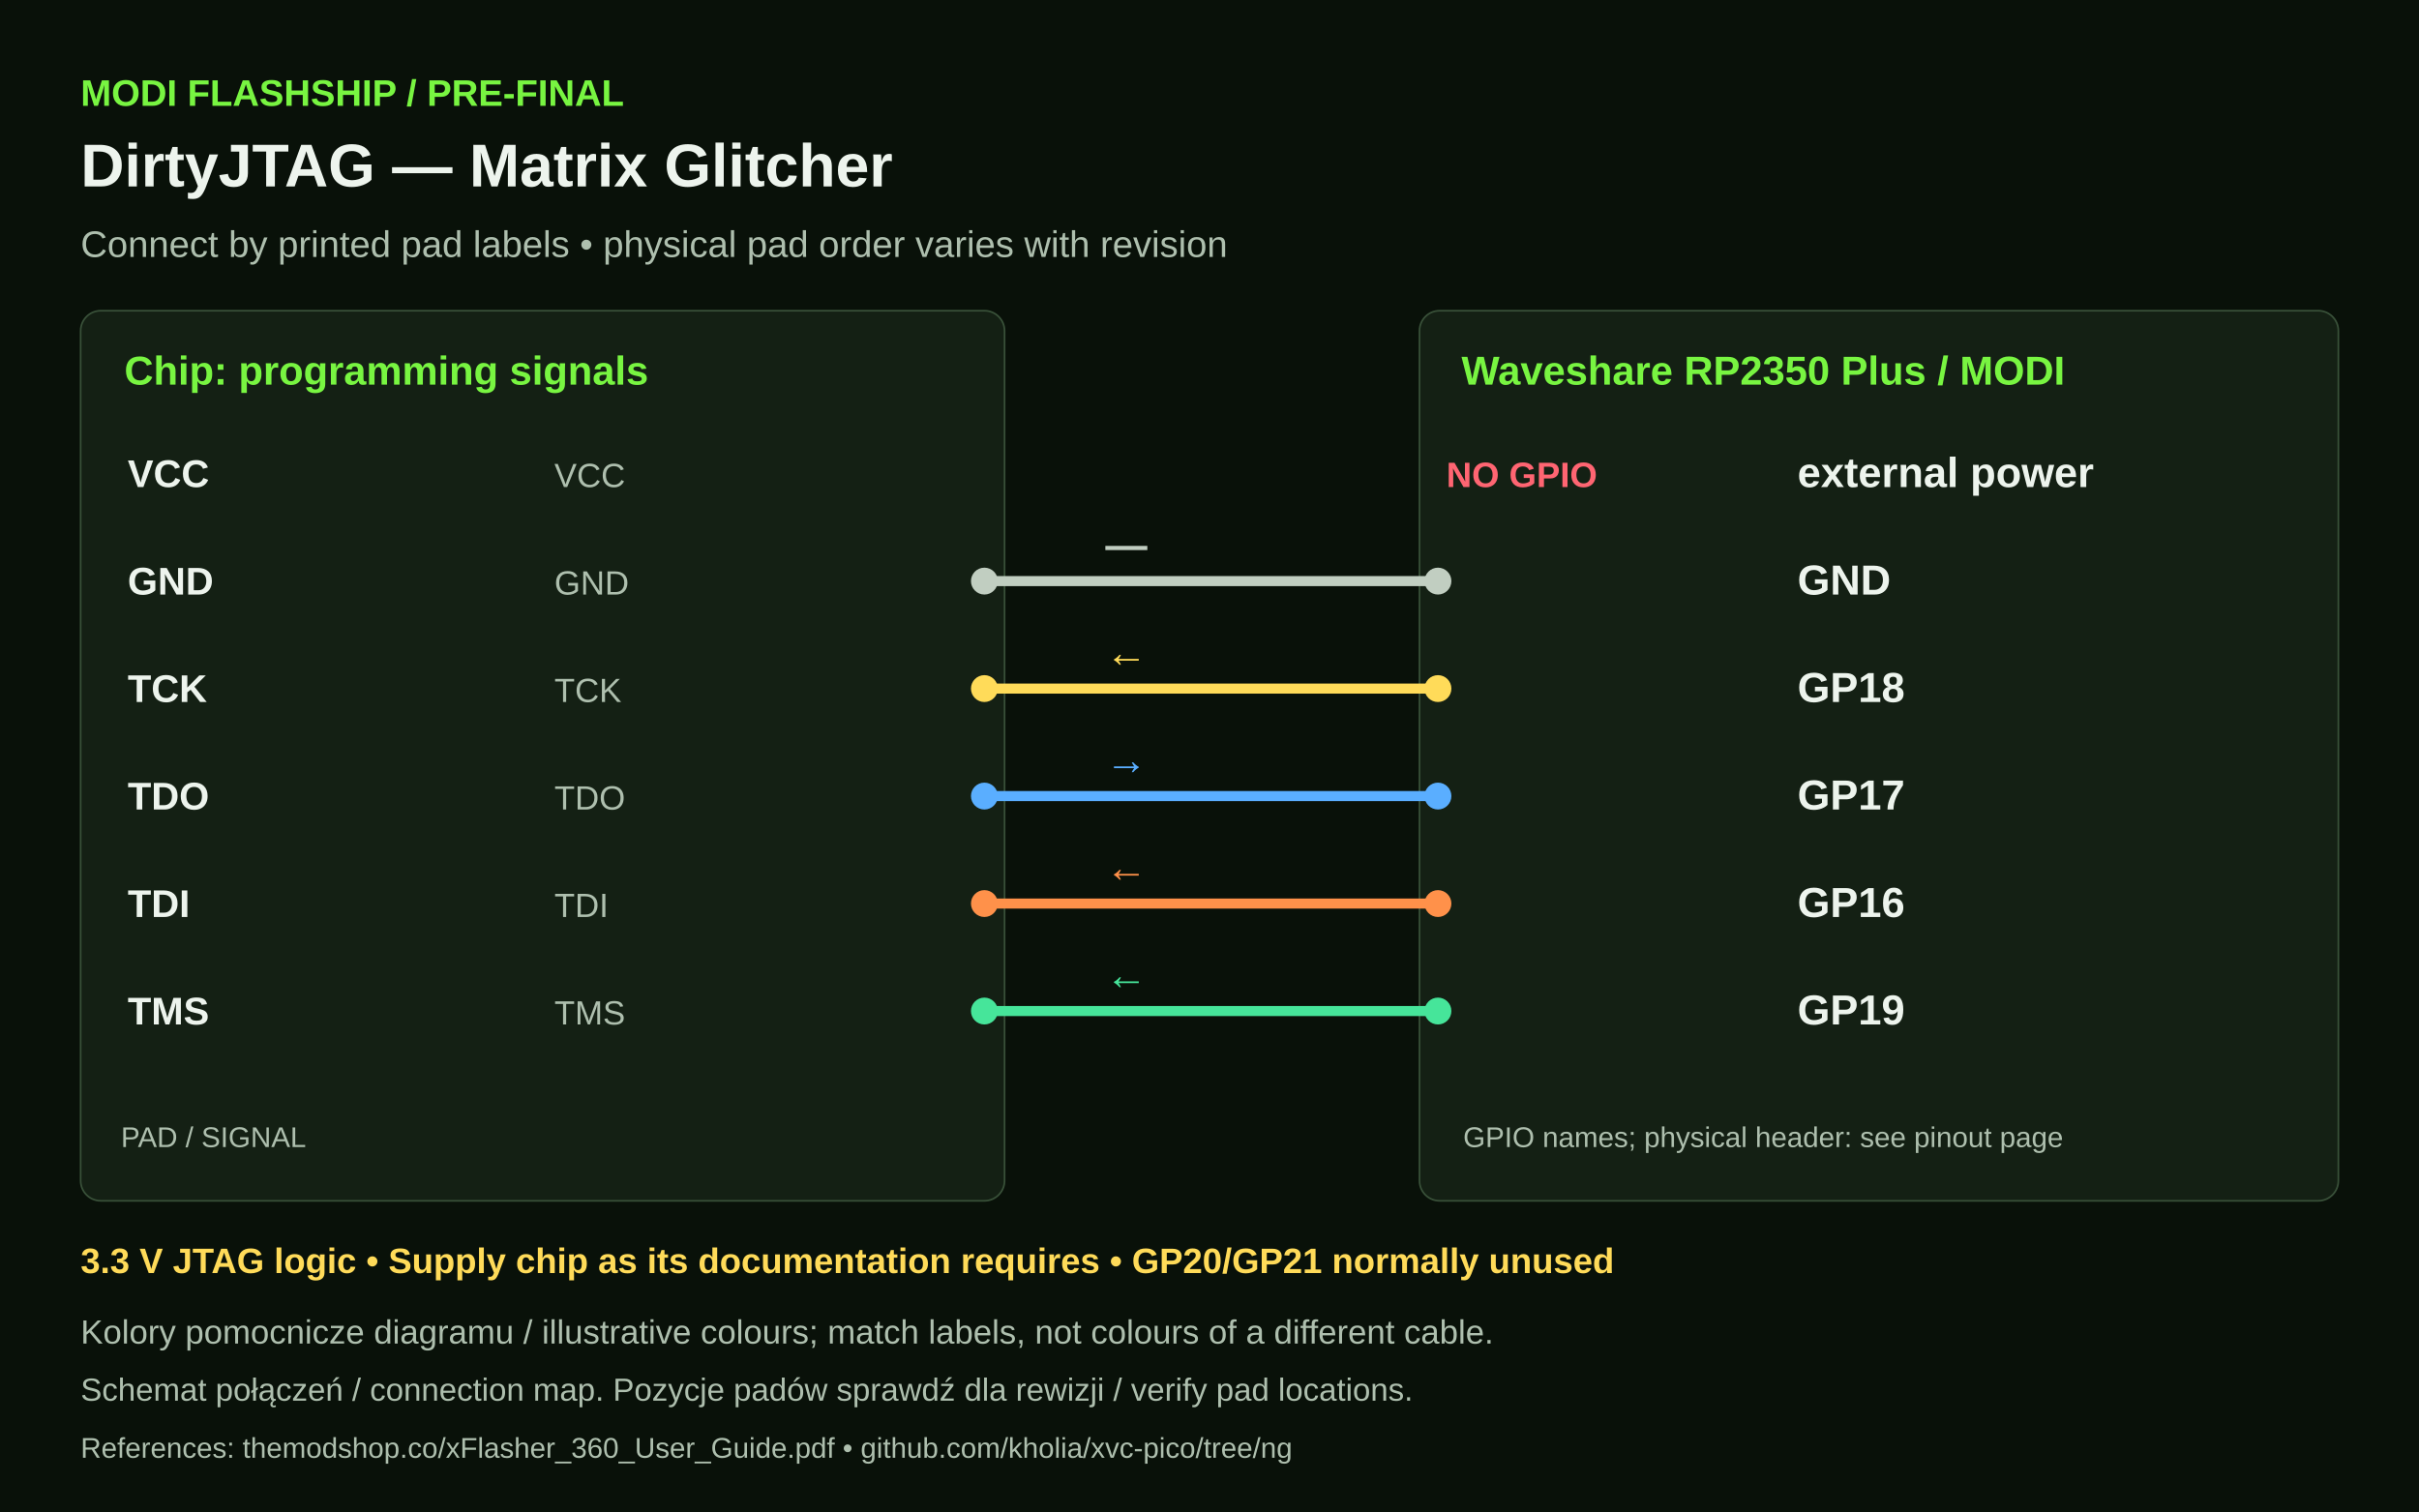
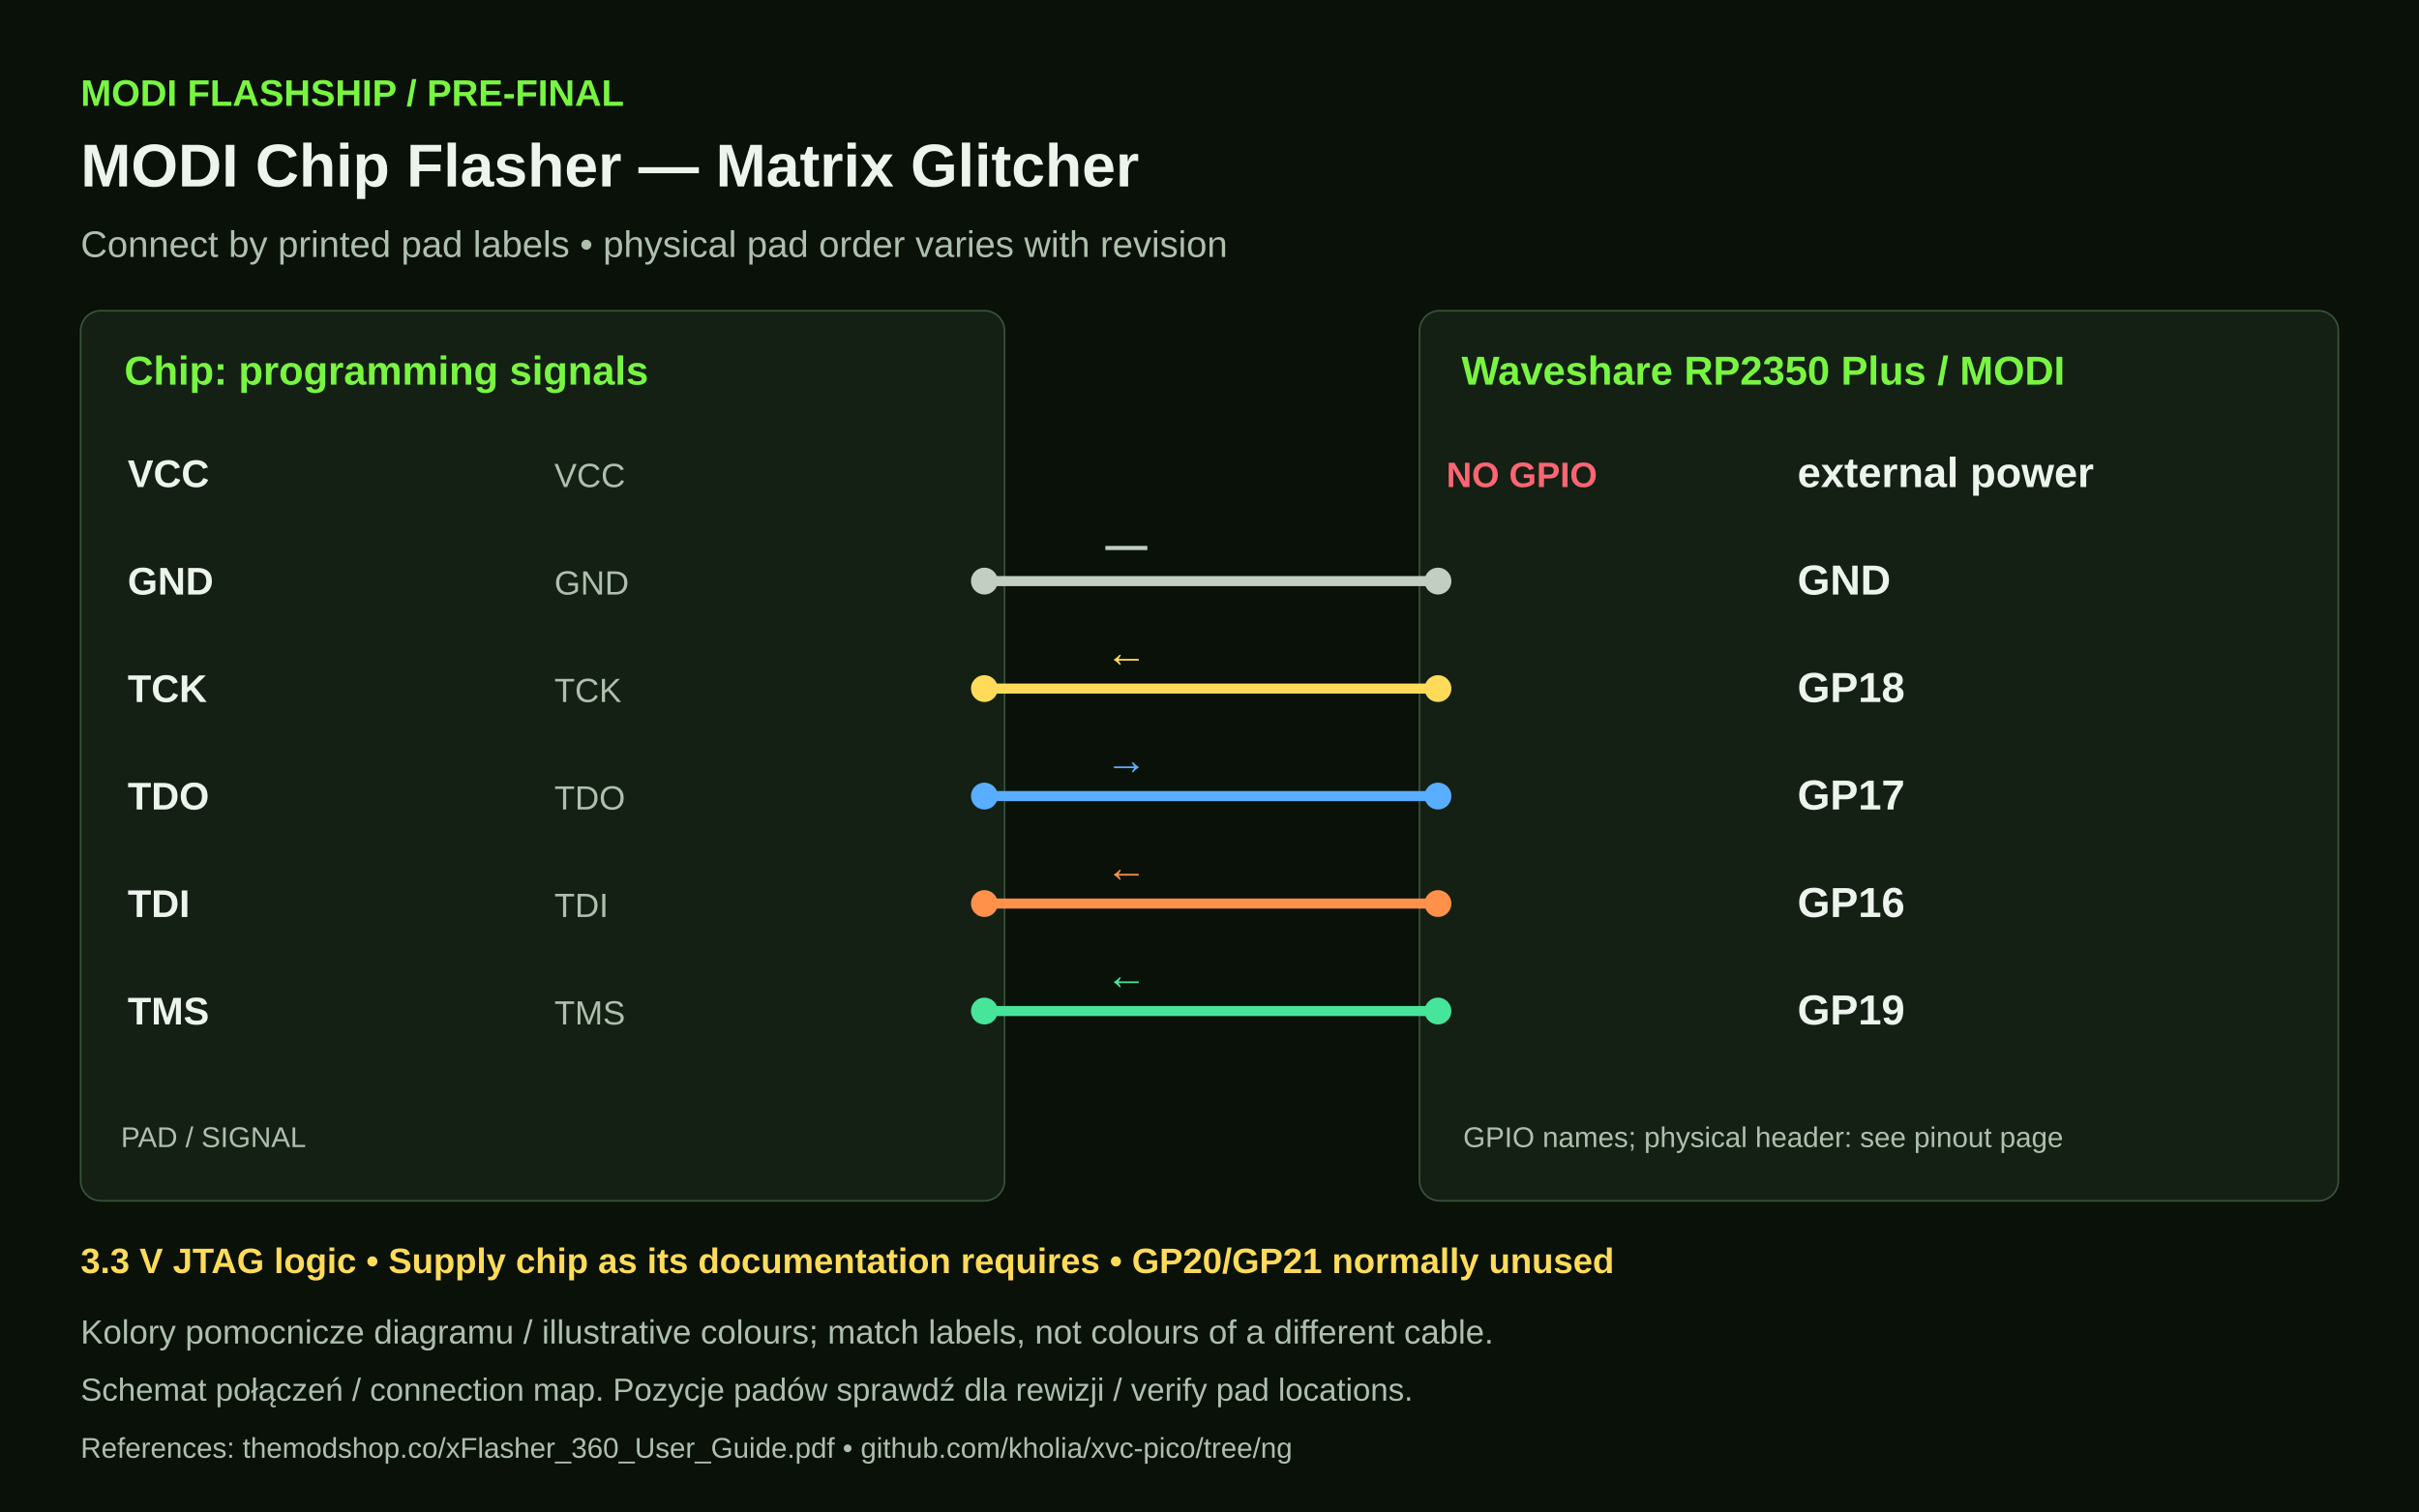
<svg xmlns="http://www.w3.org/2000/svg" width="1440" height="900" viewBox="0 0 1440 900">
  <g font-family="Arial, sans-serif">
    <rect x="0" y="0" width="1440" height="900" rx="0" fill="#091109" stroke="#091109" />
    <text x="48" y="63" fill="#78f541" font-size="22" font-weight="700">MODI FLASHSHIP / PRE-FINAL</text>
-     <text x="48" y="111" fill="#edf4ed" font-size="36" font-weight="700">DirtyJTAG — Matrix Glitcher</text>
+     <text x="48" y="111" fill="#edf4ed" font-size="36" font-weight="700">MODI Chip Flasher — Matrix Glitcher</text>
    <text x="48" y="153" fill="#aebfae" font-size="22" font-weight="400">Connect by printed pad labels • physical pad order varies with revision</text>
    <rect x="48" y="185" width="550" height="530" rx="12" fill="#142014" stroke="#395139" />
    <rect x="845" y="185" width="547" height="530" rx="12" fill="#142014" stroke="#395139" />
    <text x="74" y="229" fill="#78f541" font-size="24" font-weight="700">Chip: programming signals</text>
    <text x="870" y="229" fill="#78f541" font-size="24" font-weight="700">Waveshare RP2350 Plus / MODI</text>
    <text x="76" y="290" fill="#edf4ed" font-size="23" font-weight="700">VCC</text>
    <text x="330" y="290" fill="#aebfae" font-size="20" font-weight="400">VCC</text>
    <text x="1070" y="290" fill="#edf4ed" font-size="25" font-weight="700">external power</text>
    <text x="861" y="290" fill="#ff6572" font-size="21" font-weight="700">NO GPIO</text>
    <text x="76" y="354" fill="#edf4ed" font-size="23" font-weight="700">GND</text>
    <text x="330" y="354" fill="#aebfae" font-size="20" font-weight="400">GND</text>
    <text x="1070" y="354" fill="#edf4ed" font-size="25" font-weight="700">GND</text>
    <path d="M586,346 L856,346" fill="none" stroke="#c1cec1" stroke-width="6" />
    <circle cx="586" cy="346" r="8" fill="#c1cec1" />
    <circle cx="856" cy="346" r="8" fill="#c1cec1" />
    <text x="658" y="333" fill="#c1cec1" font-size="25" font-weight="700">—</text>
    <text x="76" y="418" fill="#edf4ed" font-size="23" font-weight="700">TCK</text>
    <text x="330" y="418" fill="#aebfae" font-size="20" font-weight="400">TCK</text>
    <text x="1070" y="418" fill="#edf4ed" font-size="25" font-weight="700">GP18</text>
    <path d="M586,410 L856,410" fill="none" stroke="#ffdb59" stroke-width="6" />
    <circle cx="586" cy="410" r="8" fill="#ffdb59" />
    <circle cx="856" cy="410" r="8" fill="#ffdb59" />
    <text x="658" y="397" fill="#ffdb59" font-size="25" font-weight="700">←</text>
    <text x="76" y="482" fill="#edf4ed" font-size="23" font-weight="700">TDO</text>
    <text x="330" y="482" fill="#aebfae" font-size="20" font-weight="400">TDO</text>
    <text x="1070" y="482" fill="#edf4ed" font-size="25" font-weight="700">GP17</text>
    <path d="M586,474 L856,474" fill="none" stroke="#5aaeff" stroke-width="6" />
    <circle cx="586" cy="474" r="8" fill="#5aaeff" />
    <circle cx="856" cy="474" r="8" fill="#5aaeff" />
    <text x="658" y="461" fill="#5aaeff" font-size="25" font-weight="700">→</text>
    <text x="76" y="546" fill="#edf4ed" font-size="23" font-weight="700">TDI</text>
    <text x="330" y="546" fill="#aebfae" font-size="20" font-weight="400">TDI</text>
    <text x="1070" y="546" fill="#edf4ed" font-size="25" font-weight="700">GP16</text>
    <path d="M586,538 L856,538" fill="none" stroke="#ff914a" stroke-width="6" />
    <circle cx="586" cy="538" r="8" fill="#ff914a" />
    <circle cx="856" cy="538" r="8" fill="#ff914a" />
    <text x="658" y="525" fill="#ff914a" font-size="25" font-weight="700">←</text>
    <text x="76" y="610" fill="#edf4ed" font-size="23" font-weight="700">TMS</text>
    <text x="330" y="610" fill="#aebfae" font-size="20" font-weight="400">TMS</text>
    <text x="1070" y="610" fill="#edf4ed" font-size="25" font-weight="700">GP19</text>
    <path d="M586,602 L856,602" fill="none" stroke="#46e59a" stroke-width="6" />
    <circle cx="586" cy="602" r="8" fill="#46e59a" />
    <circle cx="856" cy="602" r="8" fill="#46e59a" />
    <text x="658" y="589" fill="#46e59a" font-size="25" font-weight="700">←</text>
    <text x="72" y="683" fill="#aebfae" font-size="17" font-weight="400">PAD / SIGNAL</text>
    <text x="871" y="683" fill="#aebfae" font-size="17" font-weight="400">GPIO names; physical header: see pinout page</text>
    <text x="48" y="758" fill="#ffdb59" font-size="21" font-weight="700">3.3 V JTAG logic • Supply chip as its documentation requires • GP20/GP21 normally unused</text>
    <text x="48" y="800" fill="#aebfae" font-size="20" font-weight="400">Kolory pomocnicze diagramu / illustrative colours; match labels, not colours of a different cable.</text>
    <text x="48" y="834" fill="#aebfae" font-size="19" font-weight="400">Schemat połączeń / connection map. Pozycje padów sprawdź dla rewizji / verify pad locations.</text>
    <text x="48" y="868" fill="#aebfae" font-size="17" font-weight="400">References: themodshop.co/xFlasher_360_User_Guide.pdf • github.com/kholia/xvc-pico/tree/ng</text>
  </g>
</svg>
